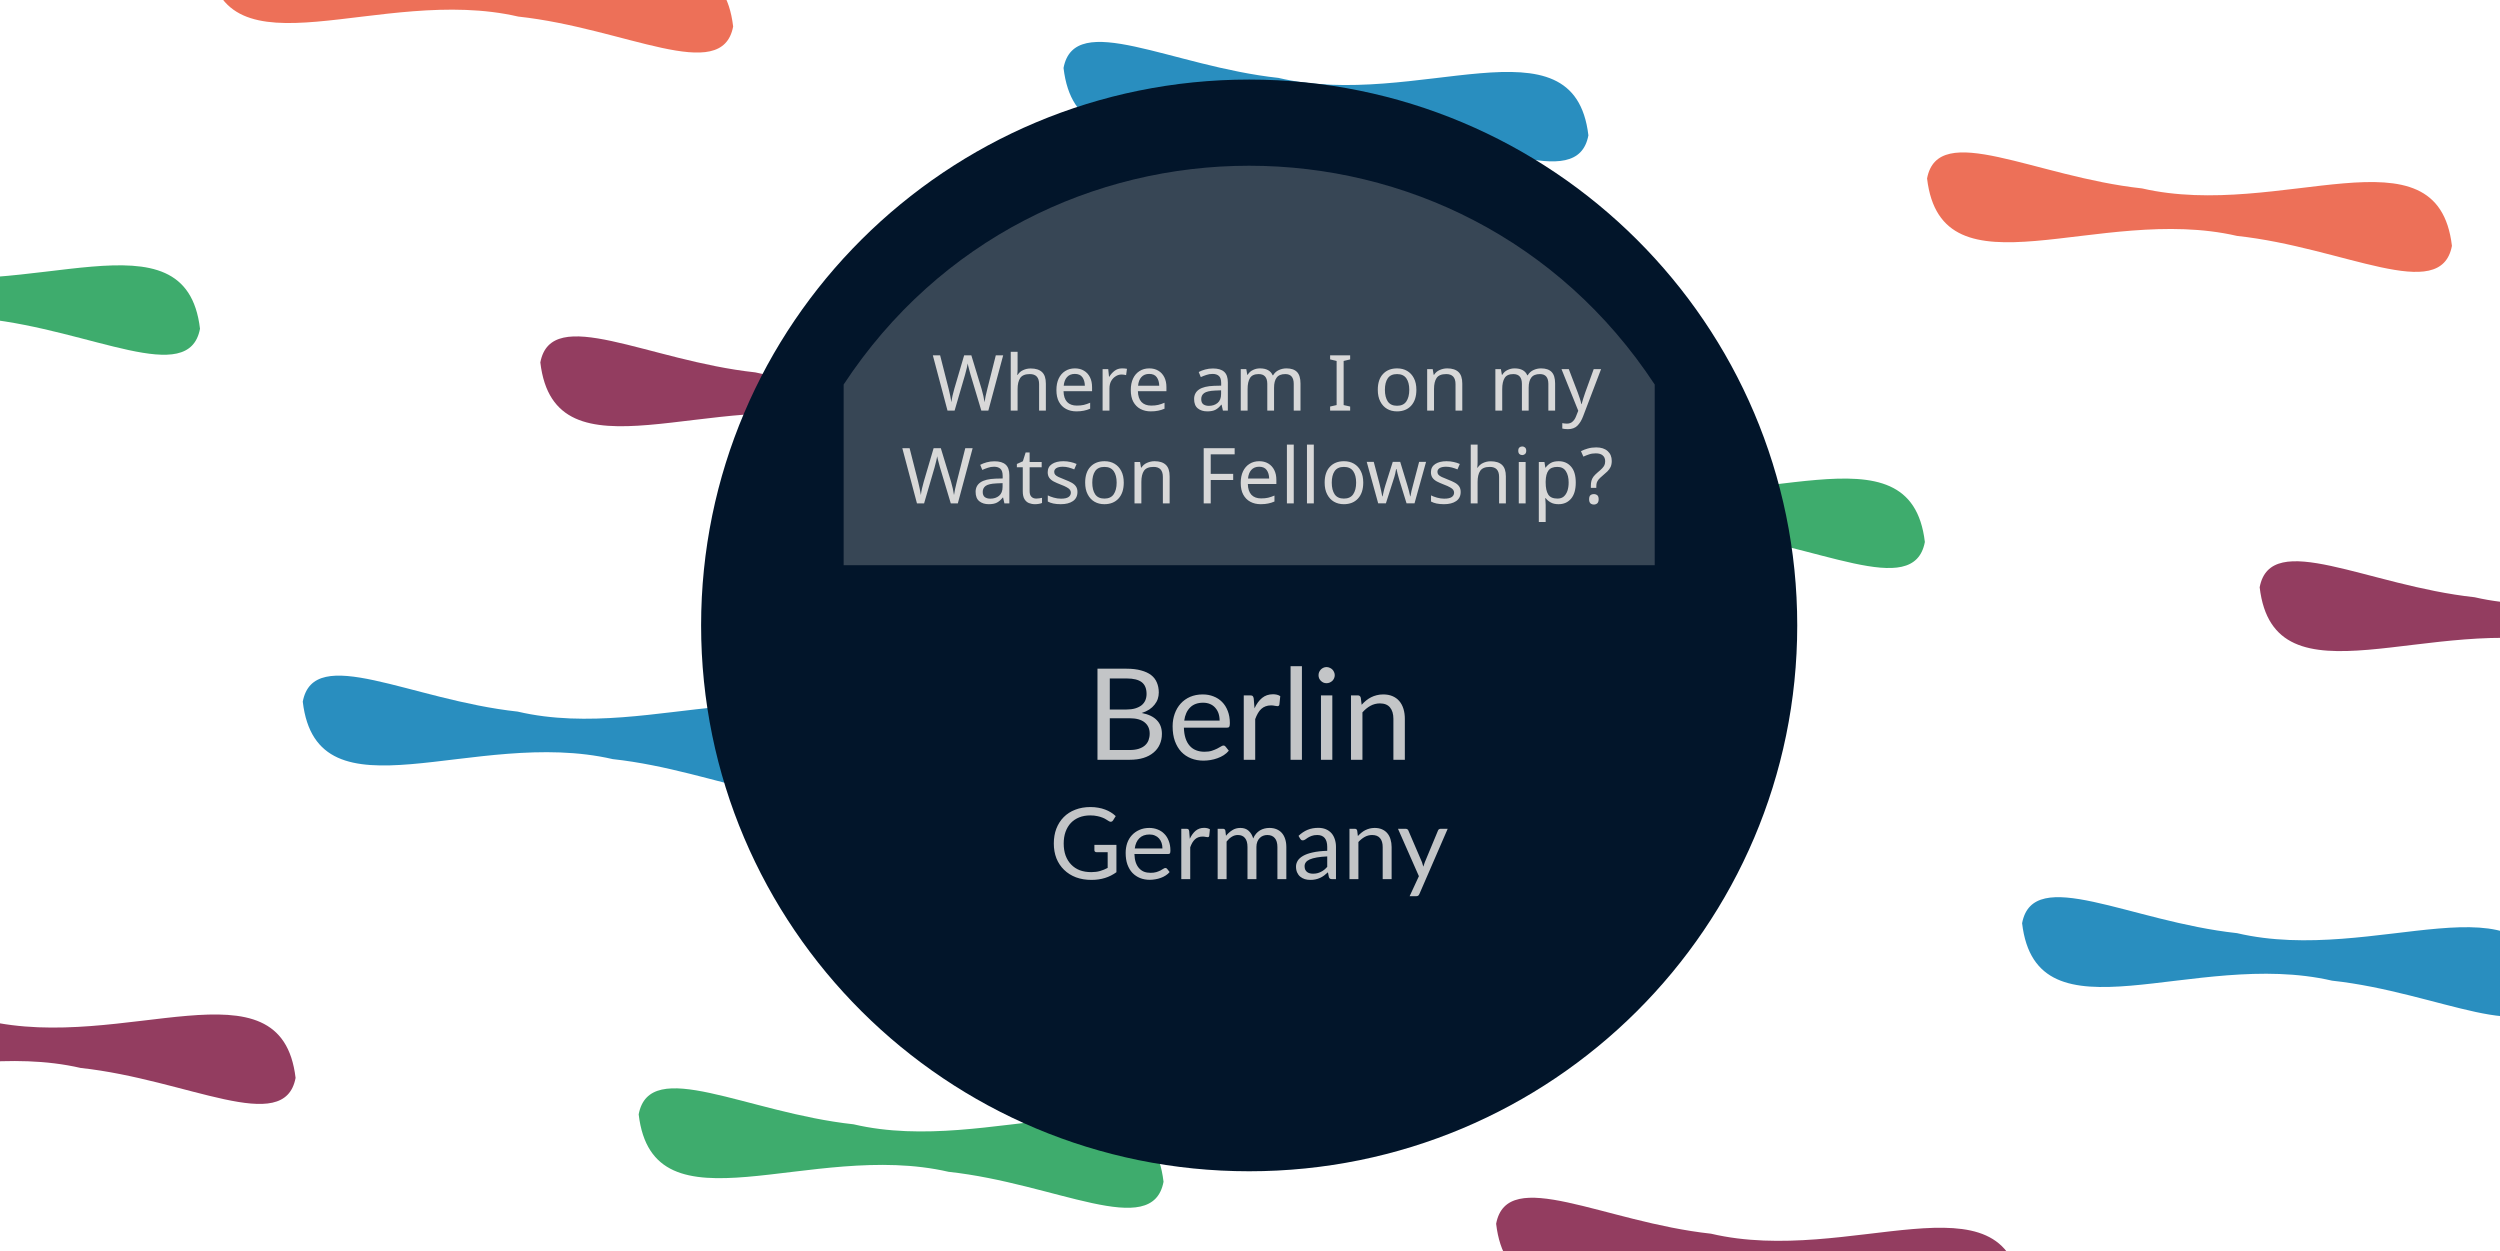
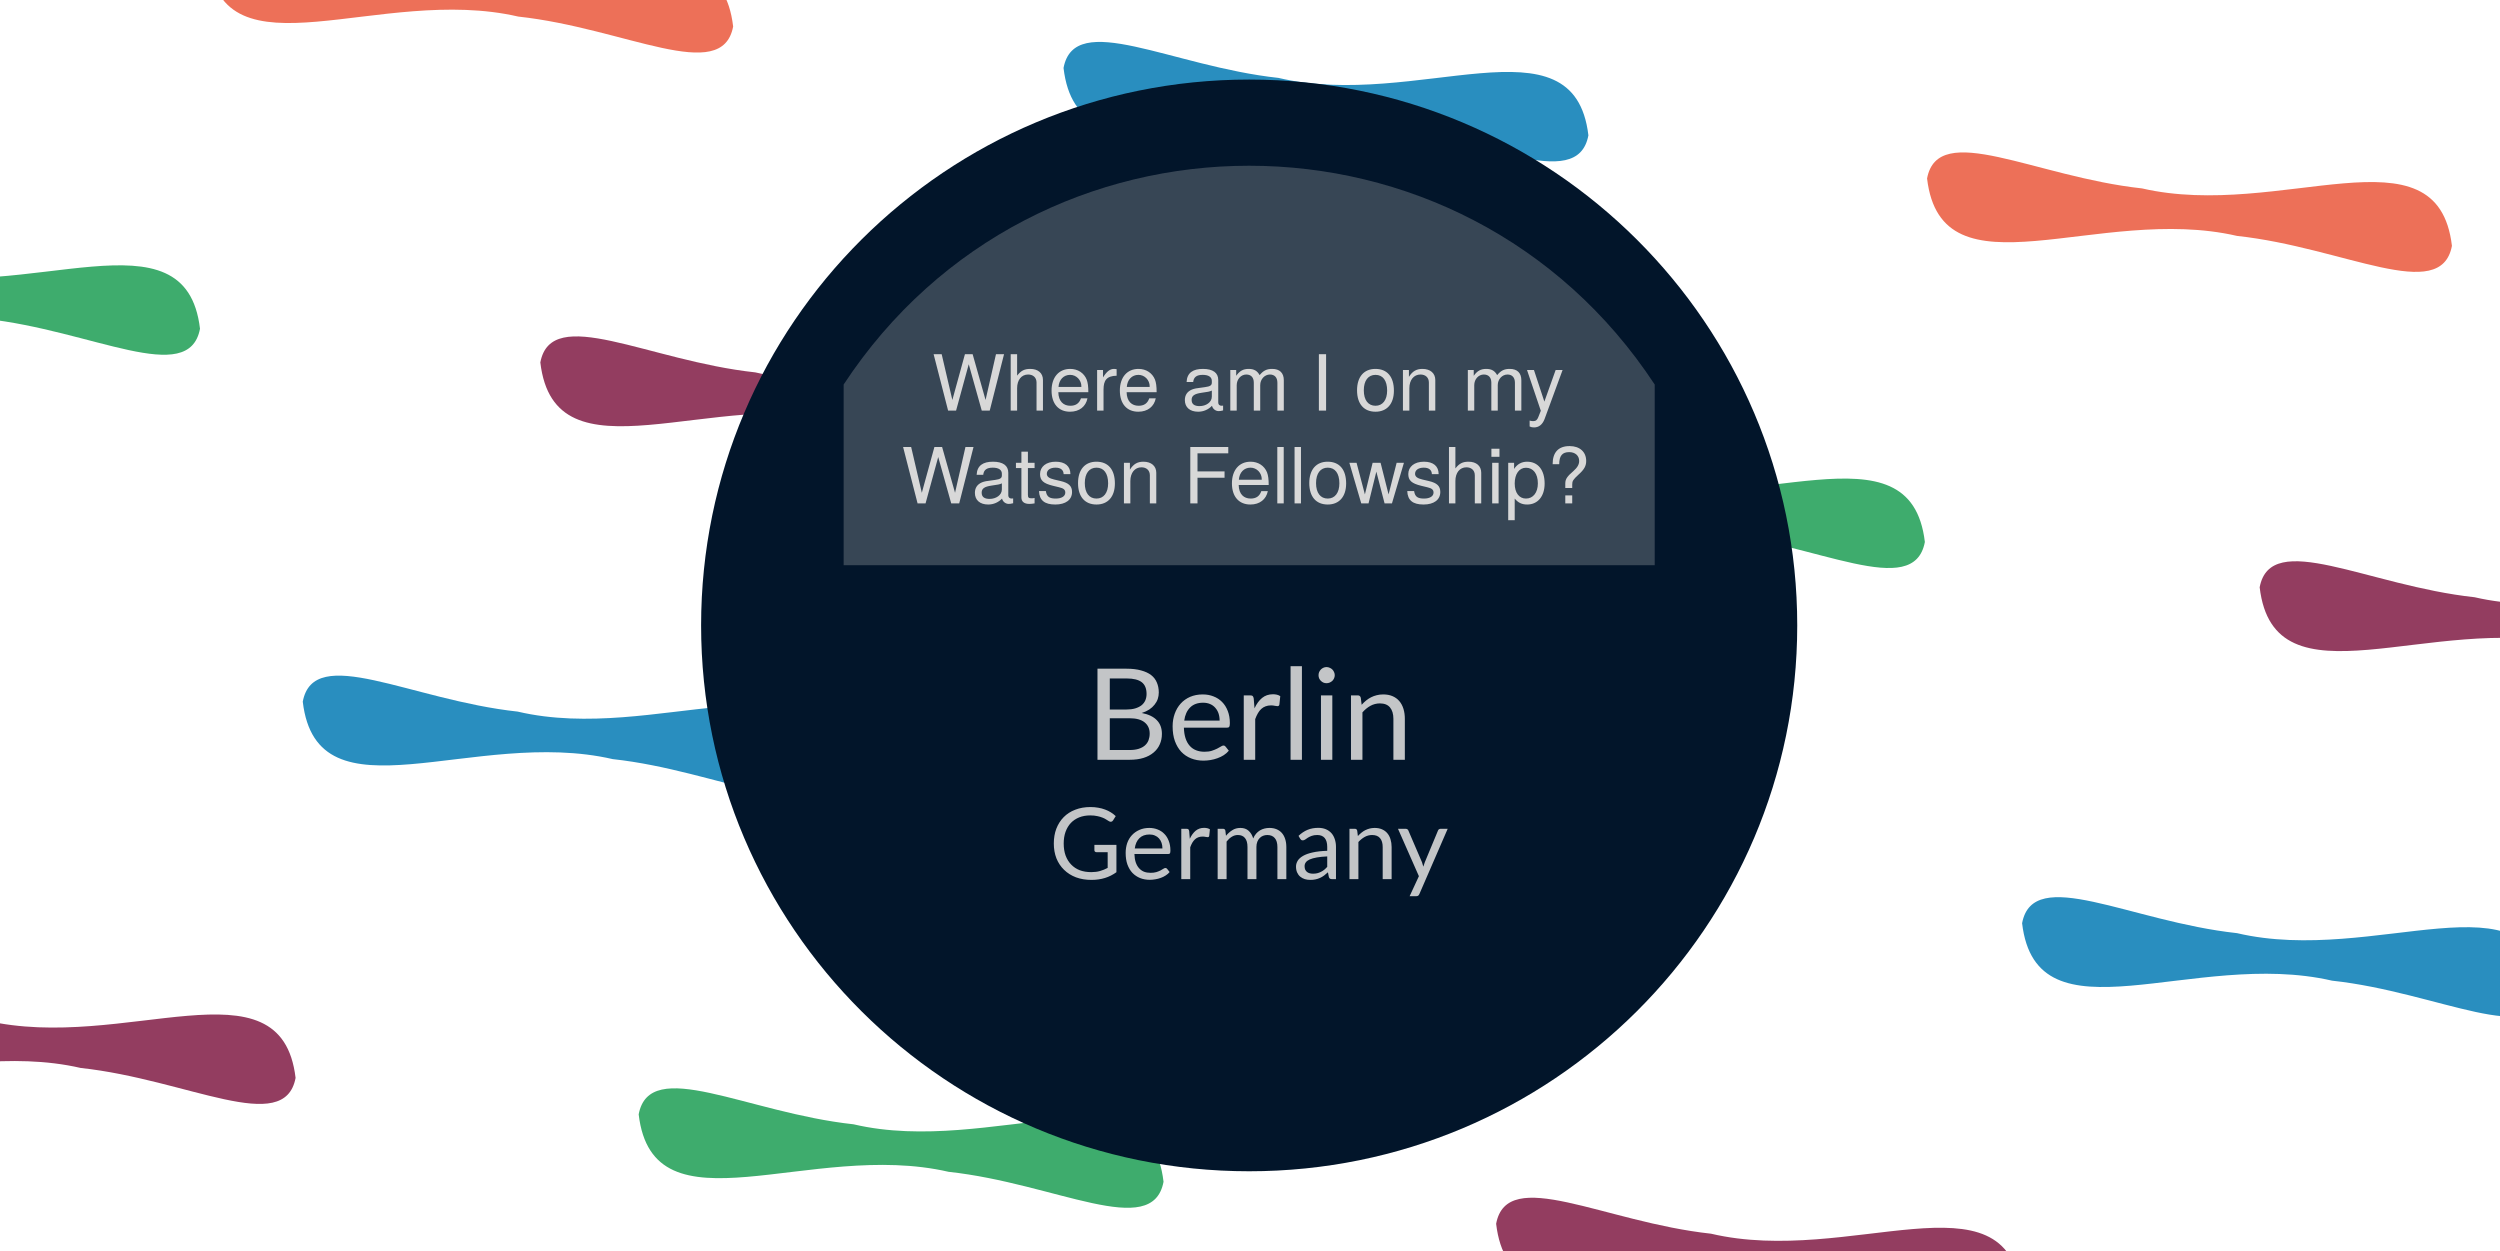
<svg xmlns="http://www.w3.org/2000/svg" version="1.1" x="0px" y="0px" viewBox="0 0 452.5 226.4" style="enable-background:new 0 0 452.5 226.4;" xml:space="preserve">
  <style type="text/css">
	.st0{fill:#933D60;}
	.st1{fill:#ED7058;}
	.st2{fill:#298EBF;}
	.st3{fill:#3EAC6D;}
	.st4{fill:#02152A;}
	.st5{opacity:0.25;}
	.st6{fill:#D8D8D8;}
	.st7{fill:none;}
- 	.st8{font-family:'ArialMT';}
+ 	.st8{font-family:'Helvetica Neue';}
	.st9{font-size:14px;}
	.st10{opacity:0.9;}
	.st11{font-family:'Lato';}
	.st12{font-size:23px;}
	.st13{font-size:18px;}
	.st14{display:none;opacity:0.25;}
	.st15{display:inline;fill:#D8D8D8;}
</style>
  <g id="Layer_2">
    <g>
      <path class="st0" d="M192.8,77.8c-2,10.6-19.5,0.3-38.9-1.8c-25.1-5.8-53.5,11.7-56.1-10.4c2-10.6,19.5-0.3,38.9,1.8    C161.8,73.2,190.2,55.7,192.8,77.8z" />
    </g>
    <g>
      <path class="st1" d="M132.7,4.8c-2,10.6-19.5,0.3-38.9-1.8C68.7-2.8,40.3,14.7,37.7-7.3c2-10.6,19.5-0.3,38.9,1.8    C101.7,0.3,130.1-17.3,132.7,4.8z" />
    </g>
    <g>
      <path class="st1" d="M304.5,158.2c-2,10.6-19.5,0.3-38.9-1.8c-25.1-5.8-53.5,11.7-56.1-10.4c2-10.6,19.5-0.3,38.9,1.8    C273.6,153.6,301.9,136.1,304.5,158.2z" />
    </g>
    <g>
      <path class="st2" d="M149.8,139.2c-2,10.6-19.5,0.3-38.9-1.8c-25.1-5.8-53.5,11.7-56.1-10.4c2-10.6,19.5-0.3,38.9,1.8    C118.8,134.7,147.2,117.2,149.8,139.2z" />
    </g>
    <g>
      <path class="st3" d="M348.4,98.1c-2,10.6-19.5,0.3-38.9-1.8c-25.1-5.8-53.5,11.7-56.1-10.4c2-10.6,19.5-0.3,38.9,1.8    C317.4,93.6,345.8,76.1,348.4,98.1z" />
    </g>
    <g>
      <path class="st2" d="M287.5,24.5c-2,10.6-19.5,0.3-38.9-1.8c-25.1-5.8-53.5,11.7-56.1-10.4c2-10.6,19.5-0.3,38.9,1.8    C256.5,20,284.9,2.5,287.5,24.5z" />
    </g>
    <g>
      <path class="st1" d="M443.8,44.5c-2,10.6-19.5,0.3-38.9-1.8c-25.1-5.8-53.5,11.7-56.1-10.4c2-10.6,19.5-0.3,38.9,1.8    C412.8,39.9,441.2,22.4,443.8,44.5z" />
    </g>
    <g>
      <path class="st0" d="M504,118.5c-2,10.6-19.5,0.3-38.9-1.8c-25.1-5.8-53.5,11.7-56.1-10.4c2-10.6,19.5-0.3,38.9,1.8    C473,113.9,501.4,96.4,504,118.5z" />
    </g>
    <g>
      <path class="st2" d="M461,179.3c-2,10.6-19.5,0.3-38.9-1.8c-25.1-5.8-53.5,11.7-56.1-10.4c2-10.6,19.5-0.3,38.9,1.8    C430,174.8,458.4,157.3,461,179.3z" />
    </g>
    <g>
      <path class="st3" d="M210.6,213.9c-2,10.6-19.5,0.3-38.9-1.8c-25.1-5.8-53.5,11.7-56.1-10.4c2-10.6,19.5-0.3,38.9,1.8    C179.6,209.4,208,191.9,210.6,213.9z" />
    </g>
    <g>
      <path class="st0" d="M365.8,233.7c-2,10.6-19.5,0.3-38.9-1.8c-25.1-5.8-53.5,11.7-56.1-10.4c2-10.6,19.5-0.3,38.9,1.8    C334.8,229.2,363.2,211.7,365.8,233.7z" />
    </g>
    <g>
      <path class="st2" d="M599.1,64.6c-2,10.6-19.5,0.3-38.9-1.8c-25.1-5.8-53.5,11.7-56.1-10.4c2-10.6,19.5-0.3,38.9,1.8    C568.1,60.1,596.5,42.6,599.1,64.6z" />
    </g>
    <g>
      <path class="st1" d="M616.4,200.3c-2,10.6-19.5,0.3-38.9-1.8c-25.1-5.8-53.5,11.7-56.1-10.4c2-10.6,19.5-0.3,38.9,1.8    C585.4,195.8,613.8,178.3,616.4,200.3z" />
    </g>
    <g>
      <path class="st3" d="M36.2,59.5c-2,10.6-19.5,0.3-38.9-1.8c-25.1-5.8-53.5,11.7-56.1-10.4c2-10.6,19.5-0.3,38.9,1.8    C5.2,55,33.6,37.5,36.2,59.5z" />
    </g>
    <g>
      <path class="st0" d="M53.5,195.1c-2,10.6-19.5,0.3-38.9-1.8c-25.1-5.8-53.5,11.7-56.1-10.4c2-10.6,19.5-0.3,38.9,1.8    C22.5,190.6,50.9,173.1,53.5,195.1z" />
    </g>
  </g>
  <g id="Layer_1">
    <ellipse class="st4" cx="226.1" cy="113.2" rx="99.2" ry="98.8" />
    <g class="st5">
      <path class="st6" d="M299.5,102.3c-48.9,0-97.9,0-146.8,0c0-10.9,0-21.8,0-32.7c34.7-52.8,112.1-52.8,146.8,0    C299.5,80.5,299.5,91.4,299.5,102.3z" />
    </g>
    <rect x="152.7" y="64.3" class="st7" width="146.8" height="38" />
    <text transform="matrix(1.0046 0 0 1 168.6712 74.3181)">
      <tspan x="0" y="0" class="st6 st8 st9">Where am I on my </tspan>
      <tspan x="-5.5" y="16.8" class="st6 st8 st9">Watson Fellowship?</tspan>
    </text>
    <rect x="148.5" y="120.6" class="st7" width="155.4" height="73.1" />
    <text transform="matrix(1.0046 0 0 1 196.5242 137.5192)" class="st10">
      <tspan x="0" y="0" class="st6 st11 st12">Berlin</tspan>
      <tspan x="-6.6" y="21.6" class="st6 st11 st13">Germany</tspan>
    </text>
    <g class="st14">
      <path class="st15" d="M423.1,118.1c-55.8,0-111.7,0-167.5,0c0,15.2,0,30.3,0,45.5c39.6,60.3,127.9,60.3,167.5,0    C423.1,148.5,423.1,133.3,423.1,118.1z" />
    </g>
  </g>
</svg>
